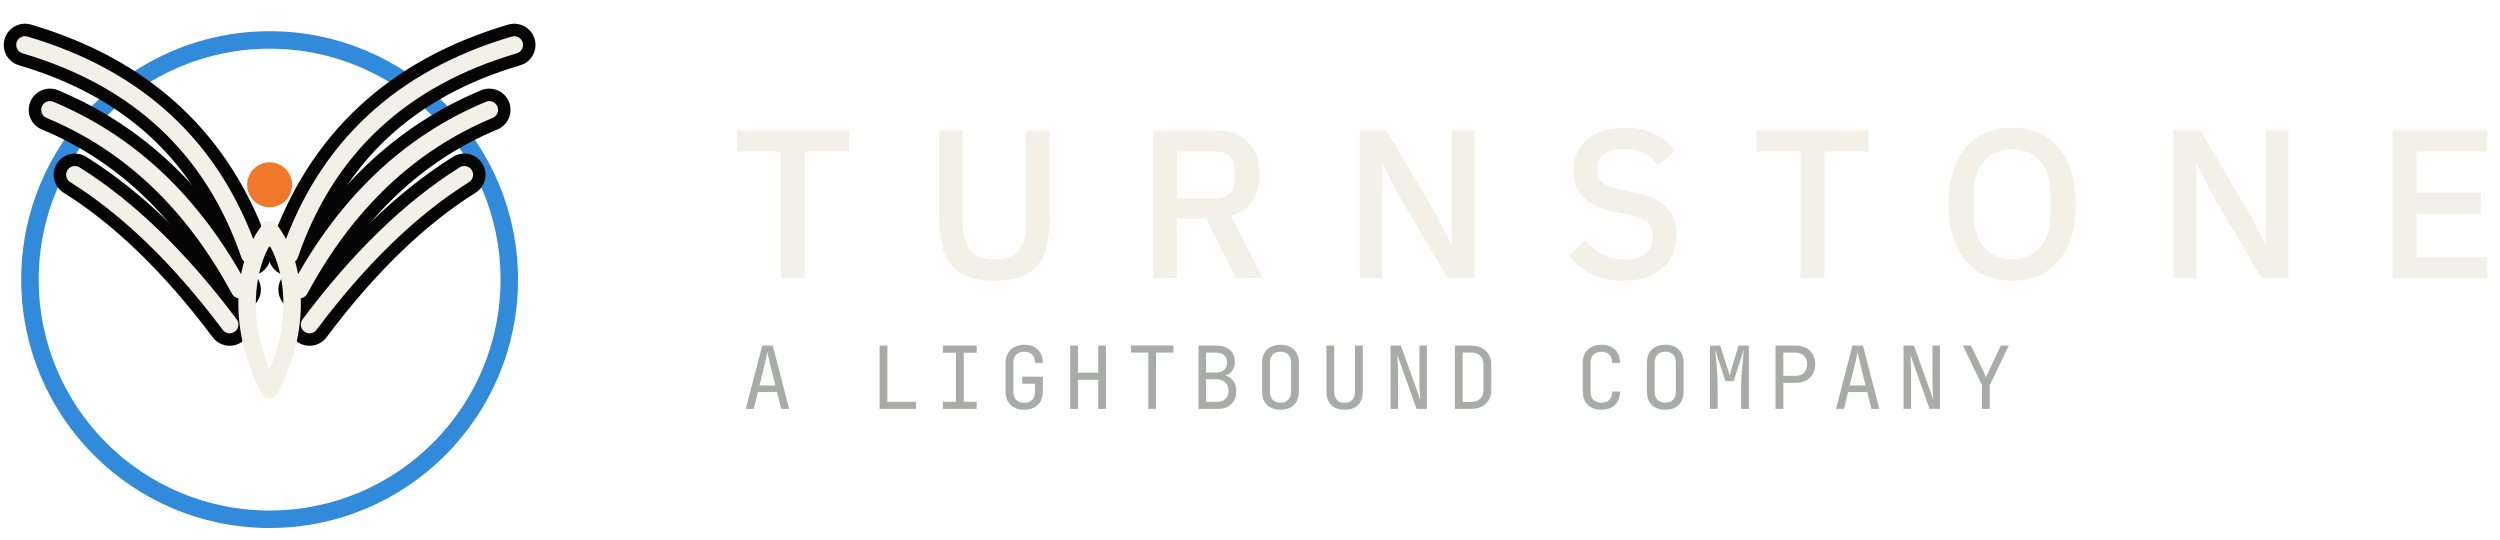
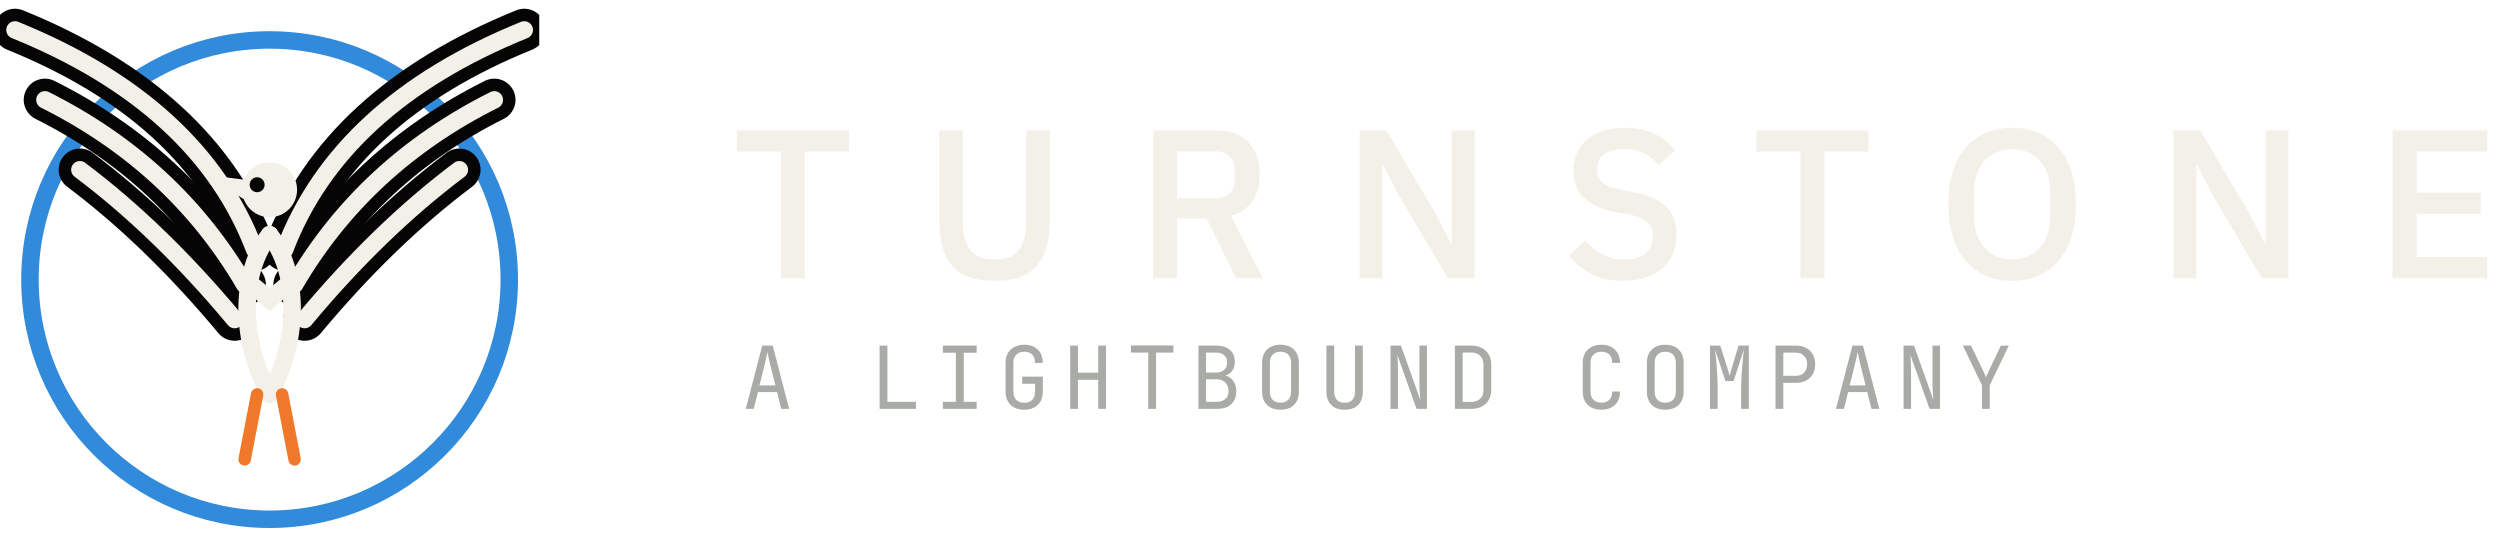
<svg xmlns="http://www.w3.org/2000/svg" viewBox="0 0 259.63 56" width="259.63" height="56" role="img" aria-label="Turnstone, a Lightbound company">
  <svg x="0" y="0" width="56" height="56" viewBox="12 8 216 216">
    <circle cx="120" cy="120" r="96" fill="none" stroke="#318ada" stroke-width="7" />
-     <path d="M128 110Q150 46 218 26" fill="none" stroke="#050505" stroke-width="17" stroke-linecap="round" />
+     <path d="M126 108Q148 50 222 20" fill="none" stroke="#050505" stroke-width="17" stroke-linecap="round" />
    <g transform="matrix(-1 0 0 1 240 0)">
-       <path d="M128 110Q150 46 218 26" fill="none" stroke="#050505" stroke-width="17" stroke-linecap="round" />
+       <path d="M126 108Q148 50 222 20" fill="none" stroke="#050505" stroke-width="17" stroke-linecap="round" />
    </g>
-     <path d="M132 124Q160 72 208 52" fill="none" stroke="#050505" stroke-width="17" stroke-linecap="round" />
+     <path d="M130 122Q158 74 210 48" fill="none" stroke="#050505" stroke-width="17" stroke-linecap="round" />
    <g transform="matrix(-1 0 0 1 240 0)">
-       <path d="M132 124Q160 72 208 52" fill="none" stroke="#050505" stroke-width="17" stroke-linecap="round" />
+       <path d="M130 122Q158 74 210 48" fill="none" stroke="#050505" stroke-width="17" stroke-linecap="round" />
    </g>
-     <path d="M136 138Q166 98 198 78" fill="none" stroke="#050505" stroke-width="17" stroke-linecap="round" />
+     <path d="M134 136Q164 100 196 76" fill="none" stroke="#050505" stroke-width="17" stroke-linecap="round" />
    <g transform="matrix(-1 0 0 1 240 0)">
-       <path d="M136 138Q166 98 198 78" fill="none" stroke="#050505" stroke-width="17" stroke-linecap="round" />
+       <path d="M134 136Q164 100 196 76" fill="none" stroke="#050505" stroke-width="17" stroke-linecap="round" />
    </g>
-     <path d="M128 110Q150 46 218 26" fill="none" stroke="#f3f0e8" stroke-width="7" stroke-linecap="round" />
+     <path d="M126 108Q148 50 222 20" fill="none" stroke="#f3f0e8" stroke-width="7" stroke-linecap="round" />
    <g transform="matrix(-1 0 0 1 240 0)">
-       <path d="M128 110Q150 46 218 26" fill="none" stroke="#f3f0e8" stroke-width="7" stroke-linecap="round" />
+       <path d="M126 108Q148 50 222 20" fill="none" stroke="#f3f0e8" stroke-width="7" stroke-linecap="round" />
    </g>
-     <path d="M132 124Q160 72 208 52" fill="none" stroke="#f3f0e8" stroke-width="7" stroke-linecap="round" />
+     <path d="M130 122Q158 74 210 48" fill="none" stroke="#f3f0e8" stroke-width="7" stroke-linecap="round" />
    <g transform="matrix(-1 0 0 1 240 0)">
-       <path d="M132 124Q160 72 208 52" fill="none" stroke="#f3f0e8" stroke-width="7" stroke-linecap="round" />
+       <path d="M130 122Q158 74 210 48" fill="none" stroke="#f3f0e8" stroke-width="7" stroke-linecap="round" />
    </g>
-     <path d="M136 138Q166 98 198 78" fill="none" stroke="#f3f0e8" stroke-width="7" stroke-linecap="round" />
+     <path d="M134 136Q164 100 196 76" fill="none" stroke="#f3f0e8" stroke-width="7" stroke-linecap="round" />
    <g transform="matrix(-1 0 0 1 240 0)">
-       <path d="M136 138Q166 98 198 78" fill="none" stroke="#f3f0e8" stroke-width="7" stroke-linecap="round" />
+       <path d="M134 136Q164 100 196 76" fill="none" stroke="#f3f0e8" stroke-width="7" stroke-linecap="round" />
    </g>
-     <path d="M120 100C131 114 133 140 120 164" fill="none" stroke="#f3f0e8" stroke-width="7" stroke-linecap="round" />
+     <path d="M120 102C131 116 133 142 120 166" fill="none" stroke="#f3f0e8" stroke-width="7" stroke-linecap="round" />
    <g transform="matrix(-1 0 0 1 240 0)">
-       <path d="M120 100C131 114 133 140 120 164" fill="none" stroke="#f3f0e8" stroke-width="7" stroke-linecap="round" />
+       <path d="M120 102C131 116 133 142 120 166" fill="none" stroke="#f3f0e8" stroke-width="7" stroke-linecap="round" />
    </g>
-     <circle cx="120" cy="82" r="9" fill="#f0782a" />
+     <path d="M108 118L120 128L132 118" fill="none" stroke="#f3f0e8" stroke-width="7" stroke-linecap="round" />
+     <circle cx="120" cy="84" r="11" fill="#f3f0e8" />
+     <path d="M110 80L94 78L110 88Z" fill="#f3f0e8" />
+     <circle cx="115" cy="82" r="3" fill="#050505" />
+     <path d="M115 166L110 192M125 166L130 192" fill="none" stroke="#f0782a" stroke-width="5" stroke-linecap="round" />
  </svg>
  <path d="M83.59 15.74V28.89H81.1V15.74H76.53V13.54H88.17V15.74ZM99.98 13.54V23Q99.98 24.96 100.73 25.95Q101.48 26.94 103.28 26.94Q105.08 26.94 105.83 25.95Q106.58 24.96 106.58 23V13.54H109.02V22.6Q109.02 24.3 108.71 25.53Q108.41 26.76 107.72 27.56Q107.04 28.37 105.95 28.76Q104.86 29.16 103.28 29.16Q101.7 29.16 100.61 28.76Q99.52 28.37 98.84 27.56Q98.15 26.76 97.85 25.53Q97.54 24.3 97.54 22.6V13.54ZM122.24 28.89H119.76V13.54H126.38Q128.45 13.54 129.64 14.78Q130.82 16.02 130.82 18.16Q130.82 19.81 130.06 20.9Q129.31 21.98 127.83 22.43L131.15 28.89H128.38L125.3 22.69H122.24ZM126.2 20.6Q127.15 20.6 127.68 20.1Q128.21 19.61 128.21 18.69V17.63Q128.21 16.71 127.68 16.21Q127.15 15.72 126.2 15.72H122.24V20.6ZM145.34 20.4 143.65 17.15H143.58V28.89H141.21V13.54H143.98L149 22.03L150.69 25.29H150.76V13.54H153.13V28.89H150.36ZM168.55 29.16Q166.62 29.16 165.26 28.45Q163.91 27.75 162.94 26.56L164.66 24.96Q165.47 25.95 166.45 26.45Q167.43 26.96 168.69 26.96Q170.16 26.96 170.91 26.3Q171.66 25.64 171.66 24.52Q171.66 23.61 171.13 23.09Q170.6 22.56 169.26 22.29L167.89 22.05Q165.65 21.63 164.53 20.58Q163.41 19.52 163.41 17.67Q163.41 16.66 163.79 15.84Q164.18 15.01 164.87 14.45Q165.56 13.89 166.55 13.58Q167.54 13.27 168.77 13.27Q170.51 13.27 171.79 13.88Q173.06 14.48 173.97 15.63L172.23 17.17Q171.63 16.4 170.78 15.94Q169.92 15.47 168.64 15.47Q167.32 15.47 166.6 16Q165.87 16.53 165.87 17.54Q165.87 18.51 166.46 18.98Q167.06 19.46 168.31 19.7L169.68 19.98Q171.99 20.42 173.05 21.48Q174.12 22.54 174.12 24.38Q174.12 25.46 173.75 26.34Q173.37 27.22 172.66 27.85Q171.94 28.48 170.91 28.82Q169.87 29.16 168.55 29.16ZM189.48 15.74V28.89H186.99V15.74H182.41V13.54H194.05V15.74ZM208.97 29.16Q207.47 29.16 206.25 28.64Q205.03 28.12 204.16 27.12Q203.29 26.12 202.82 24.64Q202.35 23.15 202.35 21.21Q202.35 19.28 202.82 17.79Q203.29 16.31 204.16 15.31Q205.03 14.31 206.25 13.79Q207.47 13.27 208.97 13.27Q210.46 13.27 211.68 13.79Q212.91 14.31 213.77 15.31Q214.64 16.31 215.12 17.79Q215.59 19.28 215.59 21.21Q215.59 23.15 215.12 24.64Q214.64 26.12 213.77 27.12Q212.91 28.12 211.68 28.64Q210.46 29.16 208.97 29.16ZM208.97 26.94Q209.85 26.94 210.58 26.63Q211.32 26.32 211.84 25.74Q212.36 25.15 212.64 24.32Q212.93 23.48 212.93 22.43V20.01Q212.93 18.95 212.64 18.11Q212.36 17.28 211.84 16.69Q211.32 16.11 210.58 15.8Q209.85 15.5 208.97 15.5Q208.07 15.5 207.34 15.8Q206.61 16.11 206.1 16.69Q205.58 17.28 205.29 18.11Q205.01 18.95 205.01 20.01V22.43Q205.01 23.48 205.29 24.32Q205.58 25.15 206.1 25.74Q206.61 26.32 207.34 26.63Q208.07 26.94 208.97 26.94ZM229.87 20.4 228.17 17.15H228.11V28.89H225.73V13.54H228.5L233.52 22.03L235.21 25.29H235.28V13.54H237.66V28.89H234.88ZM248.48 28.89V13.54H258.31V15.74H250.97V20.01H257.63V22.21H250.97V26.69H258.31V28.89Z" fill="#f3f0e8" />
  <path d="M77.45 42.46 79.16 35.89H80.25L81.95 42.46H81.13L80.7 40.72H78.71L78.28 42.46ZM78.87 40.03H80.53L80.02 38.01Q79.88 37.43 79.8 37.05Q79.72 36.66 79.7 36.54Q79.68 36.66 79.6 37.05Q79.52 37.43 79.38 38ZM91.35 42.46V35.89H92.16V41.73H95.13V42.46ZM97.92 42.46V41.73H99.27V36.63H97.92V35.89H101.43V36.63H100.09V41.73H101.43V42.46ZM106.38 42.55Q105.78 42.55 105.35 42.33Q104.91 42.1 104.67 41.68Q104.43 41.25 104.43 40.66V37.69Q104.43 37.1 104.67 36.68Q104.91 36.25 105.35 36.03Q105.78 35.8 106.38 35.8Q106.97 35.8 107.4 36.03Q107.83 36.26 108.07 36.69Q108.3 37.11 108.3 37.69H107.49Q107.49 37.14 107.2 36.83Q106.91 36.53 106.38 36.53Q105.84 36.53 105.54 36.83Q105.24 37.13 105.24 37.68V40.66Q105.24 41.22 105.54 41.53Q105.84 41.83 106.38 41.83Q106.91 41.83 107.2 41.53Q107.49 41.22 107.49 40.66V39.85H106.16V39.12H108.3V40.66Q108.3 41.24 108.07 41.67Q107.83 42.09 107.4 42.32Q106.97 42.55 106.38 42.55ZM111.14 42.46V35.89H111.95V38.7H114.05V35.89H114.86V42.46H114.05V39.44H111.95V42.46ZM119.25 42.46V36.62H117.45V35.88H121.86V36.62H120.06V42.46ZM124.46 42.46V35.89H126.32Q127.22 35.89 127.73 36.34Q128.24 36.79 128.24 37.59Q128.24 38.04 128.05 38.38Q127.86 38.71 127.52 38.89Q127.39 38.95 127.26 38.99Q127.43 39.04 127.59 39.12Q127.97 39.33 128.18 39.72Q128.39 40.11 128.39 40.64Q128.39 41.19 128.16 41.61Q127.92 42.02 127.49 42.24Q127.06 42.46 126.45 42.46ZM125.25 41.73H126.36Q126.93 41.73 127.26 41.43Q127.59 41.13 127.59 40.61Q127.59 40.07 127.26 39.73Q126.93 39.39 126.36 39.39H125.25ZM125.25 38.69H126.31Q126.83 38.69 127.13 38.41Q127.44 38.13 127.44 37.66Q127.44 37.18 127.14 36.9Q126.84 36.62 126.32 36.62H125.25ZM132.98 42.55Q132.39 42.55 131.96 42.33Q131.53 42.1 131.3 41.68Q131.07 41.25 131.07 40.66V37.69Q131.07 37.1 131.3 36.68Q131.53 36.25 131.96 36.03Q132.39 35.8 132.98 35.8Q133.57 35.8 134 36.03Q134.43 36.25 134.66 36.68Q134.89 37.1 134.89 37.68V40.66Q134.89 41.25 134.66 41.68Q134.43 42.1 134 42.33Q133.57 42.55 132.98 42.55ZM132.98 41.82Q133.51 41.82 133.79 41.52Q134.08 41.22 134.08 40.66V37.69Q134.08 37.14 133.79 36.83Q133.51 36.53 132.98 36.53Q132.46 36.53 132.17 36.83Q131.88 37.14 131.88 37.69V40.66Q131.88 41.22 132.17 41.52Q132.46 41.82 132.98 41.82ZM139.64 42.55Q138.72 42.55 138.24 42.04Q137.75 41.54 137.75 40.66V35.89H138.56V40.66Q138.56 41.2 138.83 41.52Q139.09 41.83 139.64 41.83Q140.18 41.83 140.45 41.52Q140.72 41.2 140.72 40.66V35.89H141.53V40.66Q141.53 41.55 141.05 42.05Q140.57 42.55 139.64 42.55ZM144.41 42.46V35.89H145.49L147.5 41.52Q147.48 41.29 147.46 40.96Q147.43 40.64 147.42 40.27Q147.41 39.91 147.41 39.58V35.89H148.19V42.46H147.11L145.11 36.84Q145.13 37.05 145.15 37.38Q145.17 37.71 145.18 38.08Q145.19 38.44 145.19 38.77V42.46ZM151.09 42.46V35.89H152.79Q153.43 35.89 153.89 36.14Q154.35 36.38 154.61 36.82Q154.87 37.26 154.87 37.86V40.48Q154.87 41.09 154.61 41.53Q154.35 41.98 153.89 42.22Q153.43 42.46 152.79 42.46ZM151.9 41.74H152.79Q153.38 41.74 153.72 41.41Q154.06 41.08 154.06 40.48V37.86Q154.06 37.28 153.72 36.95Q153.38 36.61 152.79 36.61H151.9ZM166.32 42.55Q165.72 42.55 165.29 42.33Q164.85 42.1 164.61 41.68Q164.37 41.25 164.37 40.66V37.69Q164.37 37.1 164.61 36.68Q164.85 36.25 165.29 36.03Q165.72 35.8 166.32 35.8Q166.91 35.8 167.34 36.03Q167.77 36.26 168.01 36.69Q168.24 37.11 168.24 37.69H167.43Q167.43 37.14 167.14 36.83Q166.85 36.53 166.32 36.53Q165.78 36.53 165.48 36.83Q165.18 37.13 165.18 37.68V40.66Q165.18 41.22 165.48 41.52Q165.78 41.82 166.32 41.82Q166.85 41.82 167.14 41.52Q167.43 41.22 167.43 40.66H168.24Q168.24 41.24 168.01 41.67Q167.77 42.09 167.34 42.32Q166.91 42.55 166.32 42.55ZM172.94 42.55Q172.35 42.55 171.92 42.33Q171.49 42.1 171.26 41.68Q171.03 41.25 171.03 40.66V37.69Q171.03 37.1 171.26 36.68Q171.49 36.25 171.92 36.03Q172.35 35.8 172.94 35.8Q173.53 35.8 173.96 36.03Q174.39 36.25 174.62 36.68Q174.85 37.1 174.85 37.68V40.66Q174.85 41.25 174.62 41.68Q174.39 42.1 173.96 42.33Q173.53 42.55 172.94 42.55ZM172.94 41.82Q173.47 41.82 173.75 41.52Q174.04 41.22 174.04 40.66V37.69Q174.04 37.14 173.75 36.83Q173.47 36.53 172.94 36.53Q172.42 36.53 172.13 36.83Q171.84 37.14 171.84 37.69V40.66Q171.84 41.22 172.13 41.52Q172.42 41.82 172.94 41.82ZM177.58 42.46V35.89H178.65L179.33 38.02Q179.43 38.3 179.51 38.59Q179.59 38.87 179.63 39.02Q179.67 38.87 179.74 38.59Q179.82 38.3 179.91 38.01L180.55 35.89H181.62V42.46H180.82V40.08Q180.82 39.68 180.85 39.18Q180.88 38.67 180.92 38.15Q180.97 37.62 181.02 37.14Q181.07 36.66 181.1 36.3L180.04 39.58H179.19L178.11 36.3Q178.16 36.65 178.2 37.11Q178.25 37.58 178.29 38.09Q178.32 38.61 178.35 39.12Q178.38 39.64 178.38 40.08V42.46ZM184.39 42.46V35.89H186.5Q187.11 35.89 187.56 36.13Q188.01 36.37 188.26 36.8Q188.51 37.23 188.51 37.83Q188.51 38.41 188.26 38.85Q188.01 39.29 187.56 39.52Q187.11 39.76 186.5 39.76H185.2V42.46ZM185.2 39.03H186.5Q187.03 39.03 187.35 38.71Q187.67 38.38 187.67 37.83Q187.67 37.27 187.35 36.95Q187.03 36.62 186.5 36.62H185.2ZM190.67 42.46 192.38 35.89H193.47L195.17 42.46H194.35L193.92 40.72H191.93L191.5 42.46ZM192.09 40.03H193.75L193.24 38.01Q193.1 37.43 193.02 37.05Q192.94 36.66 192.92 36.54Q192.9 36.66 192.82 37.05Q192.74 37.43 192.6 38ZM197.69 42.46V35.89H198.77L200.78 41.52Q200.76 41.29 200.74 40.96Q200.71 40.64 200.7 40.27Q200.69 39.91 200.69 39.58V35.89H201.47V42.46H200.39L198.39 36.84Q198.41 37.05 198.43 37.38Q198.45 37.71 198.46 38.08Q198.47 38.44 198.47 38.77V42.46ZM205.83 42.46V40.01L203.85 35.89H204.69L206 38.59Q206.1 38.82 206.17 38.98Q206.23 39.13 206.25 39.2Q206.27 39.13 206.33 38.98Q206.4 38.82 206.51 38.59L207.79 35.89H208.62L206.64 40.01V42.46Z" fill="#a9aba6" />
</svg>
